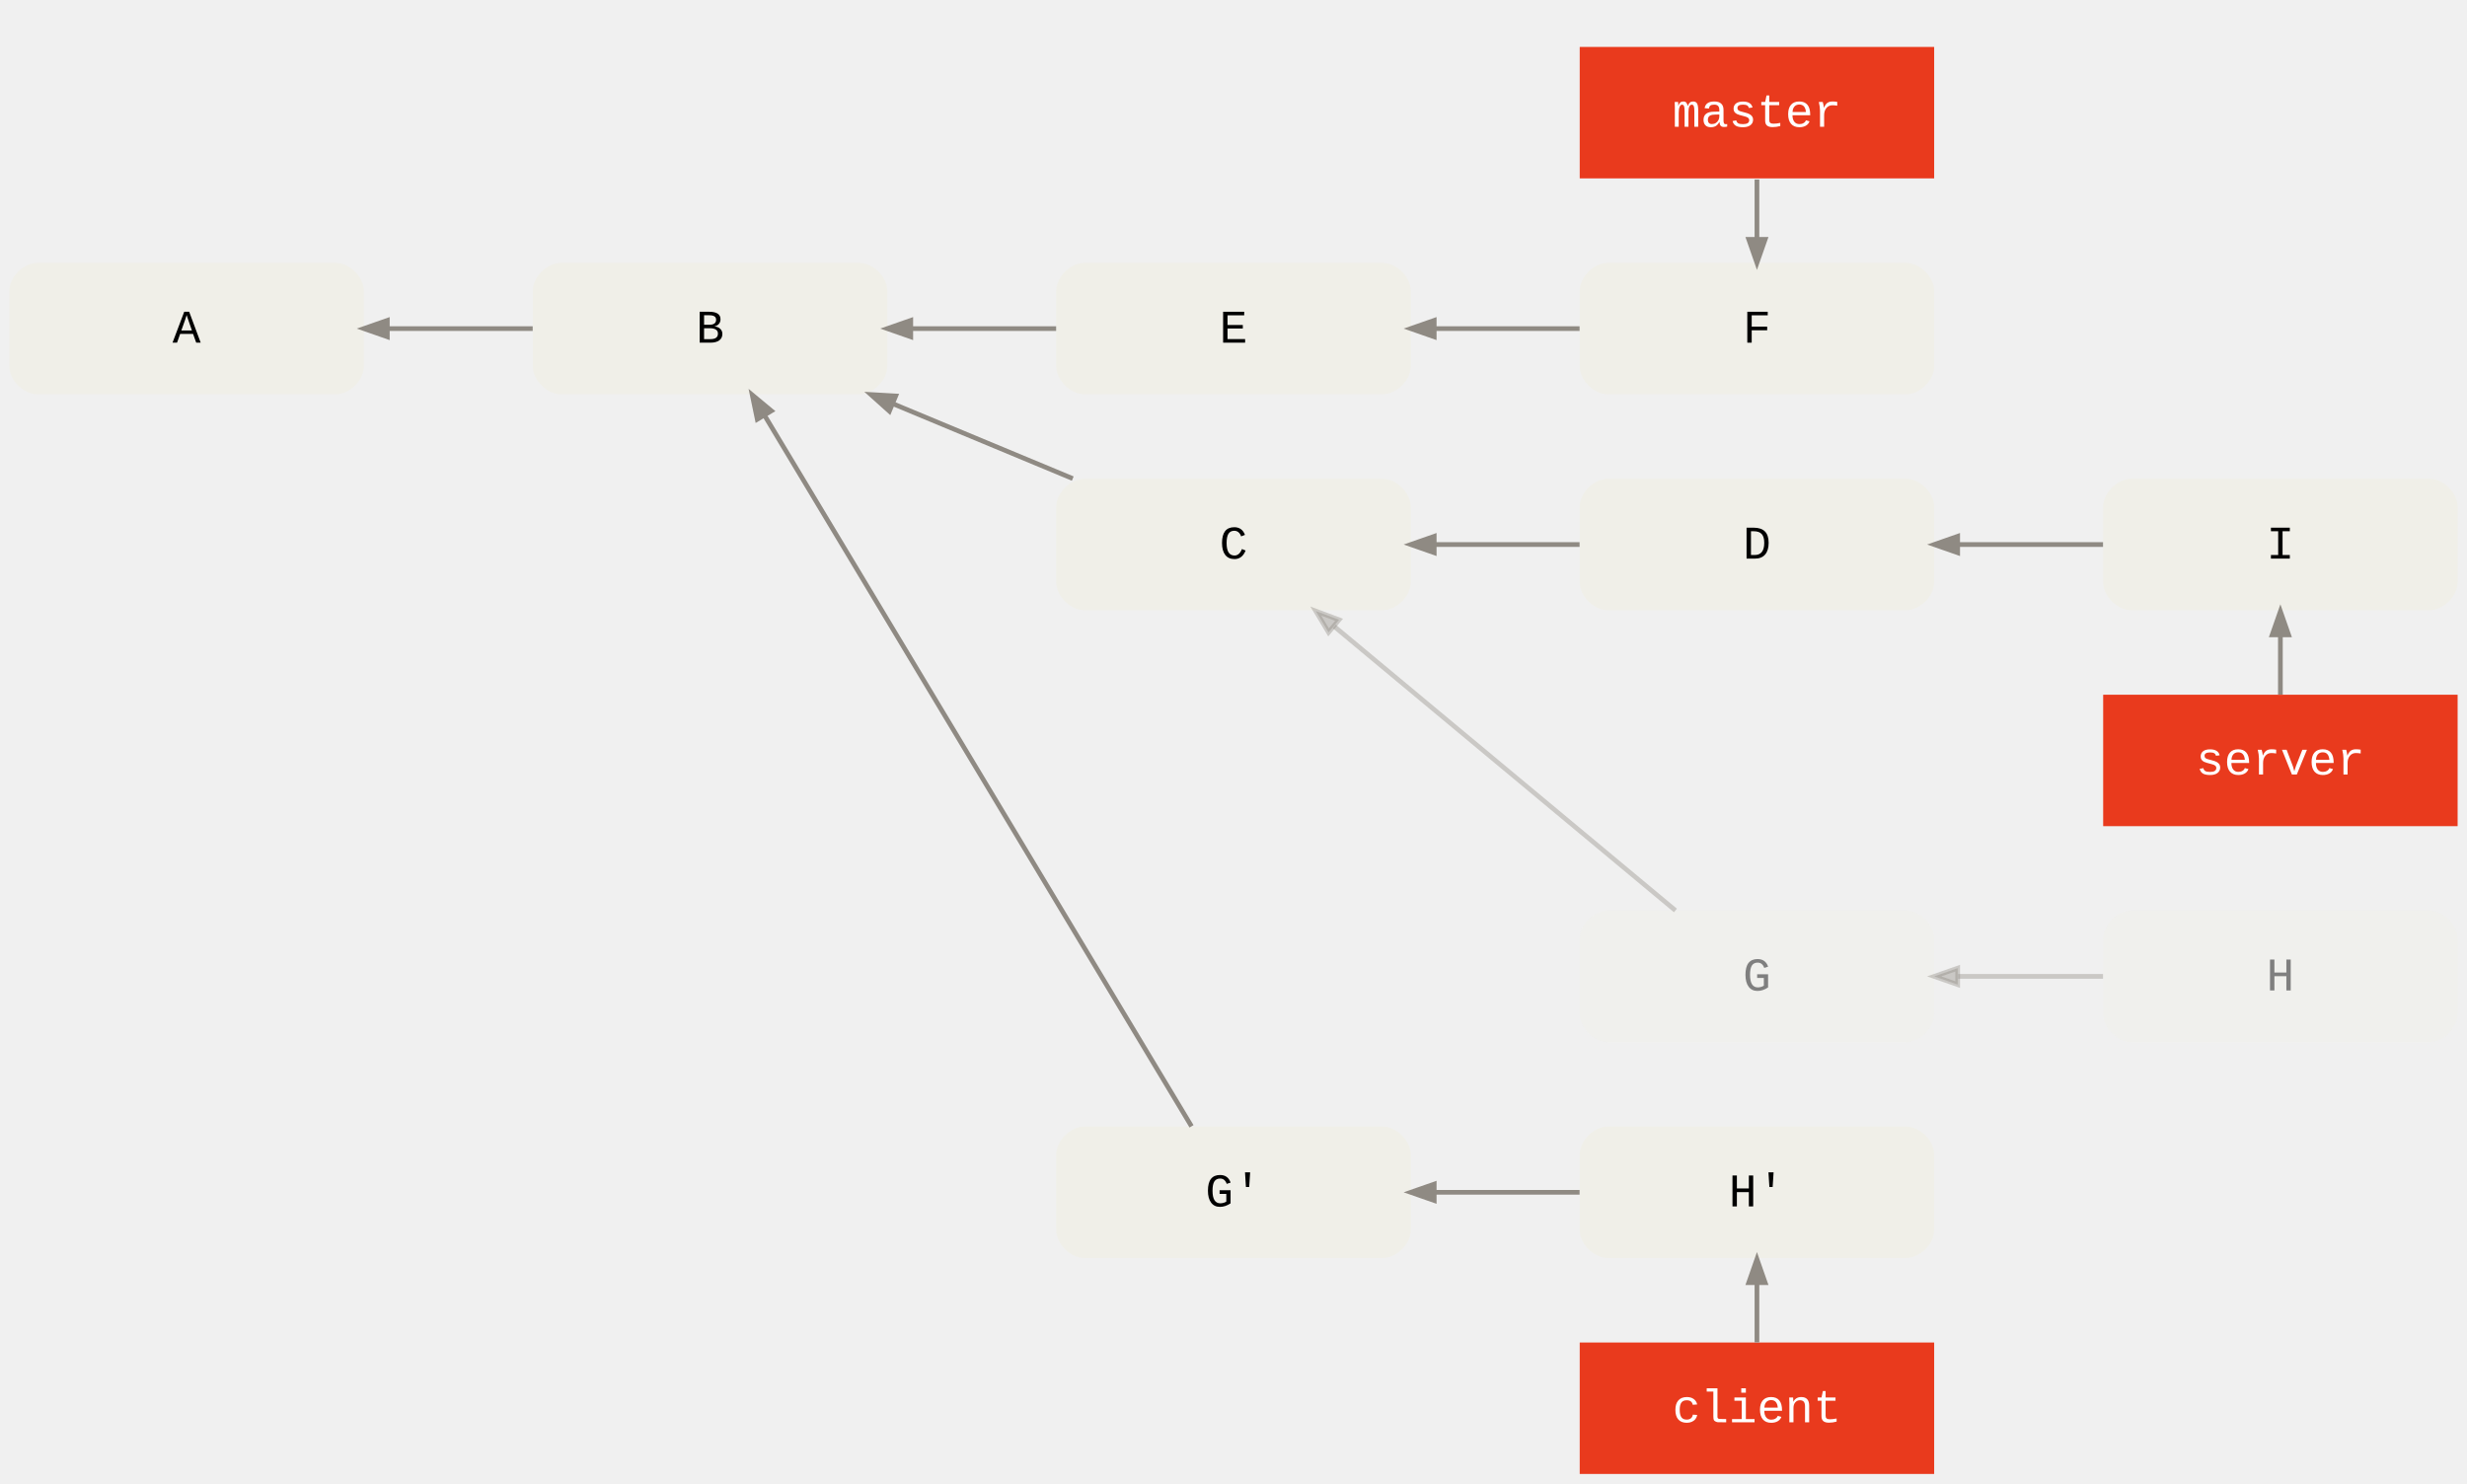
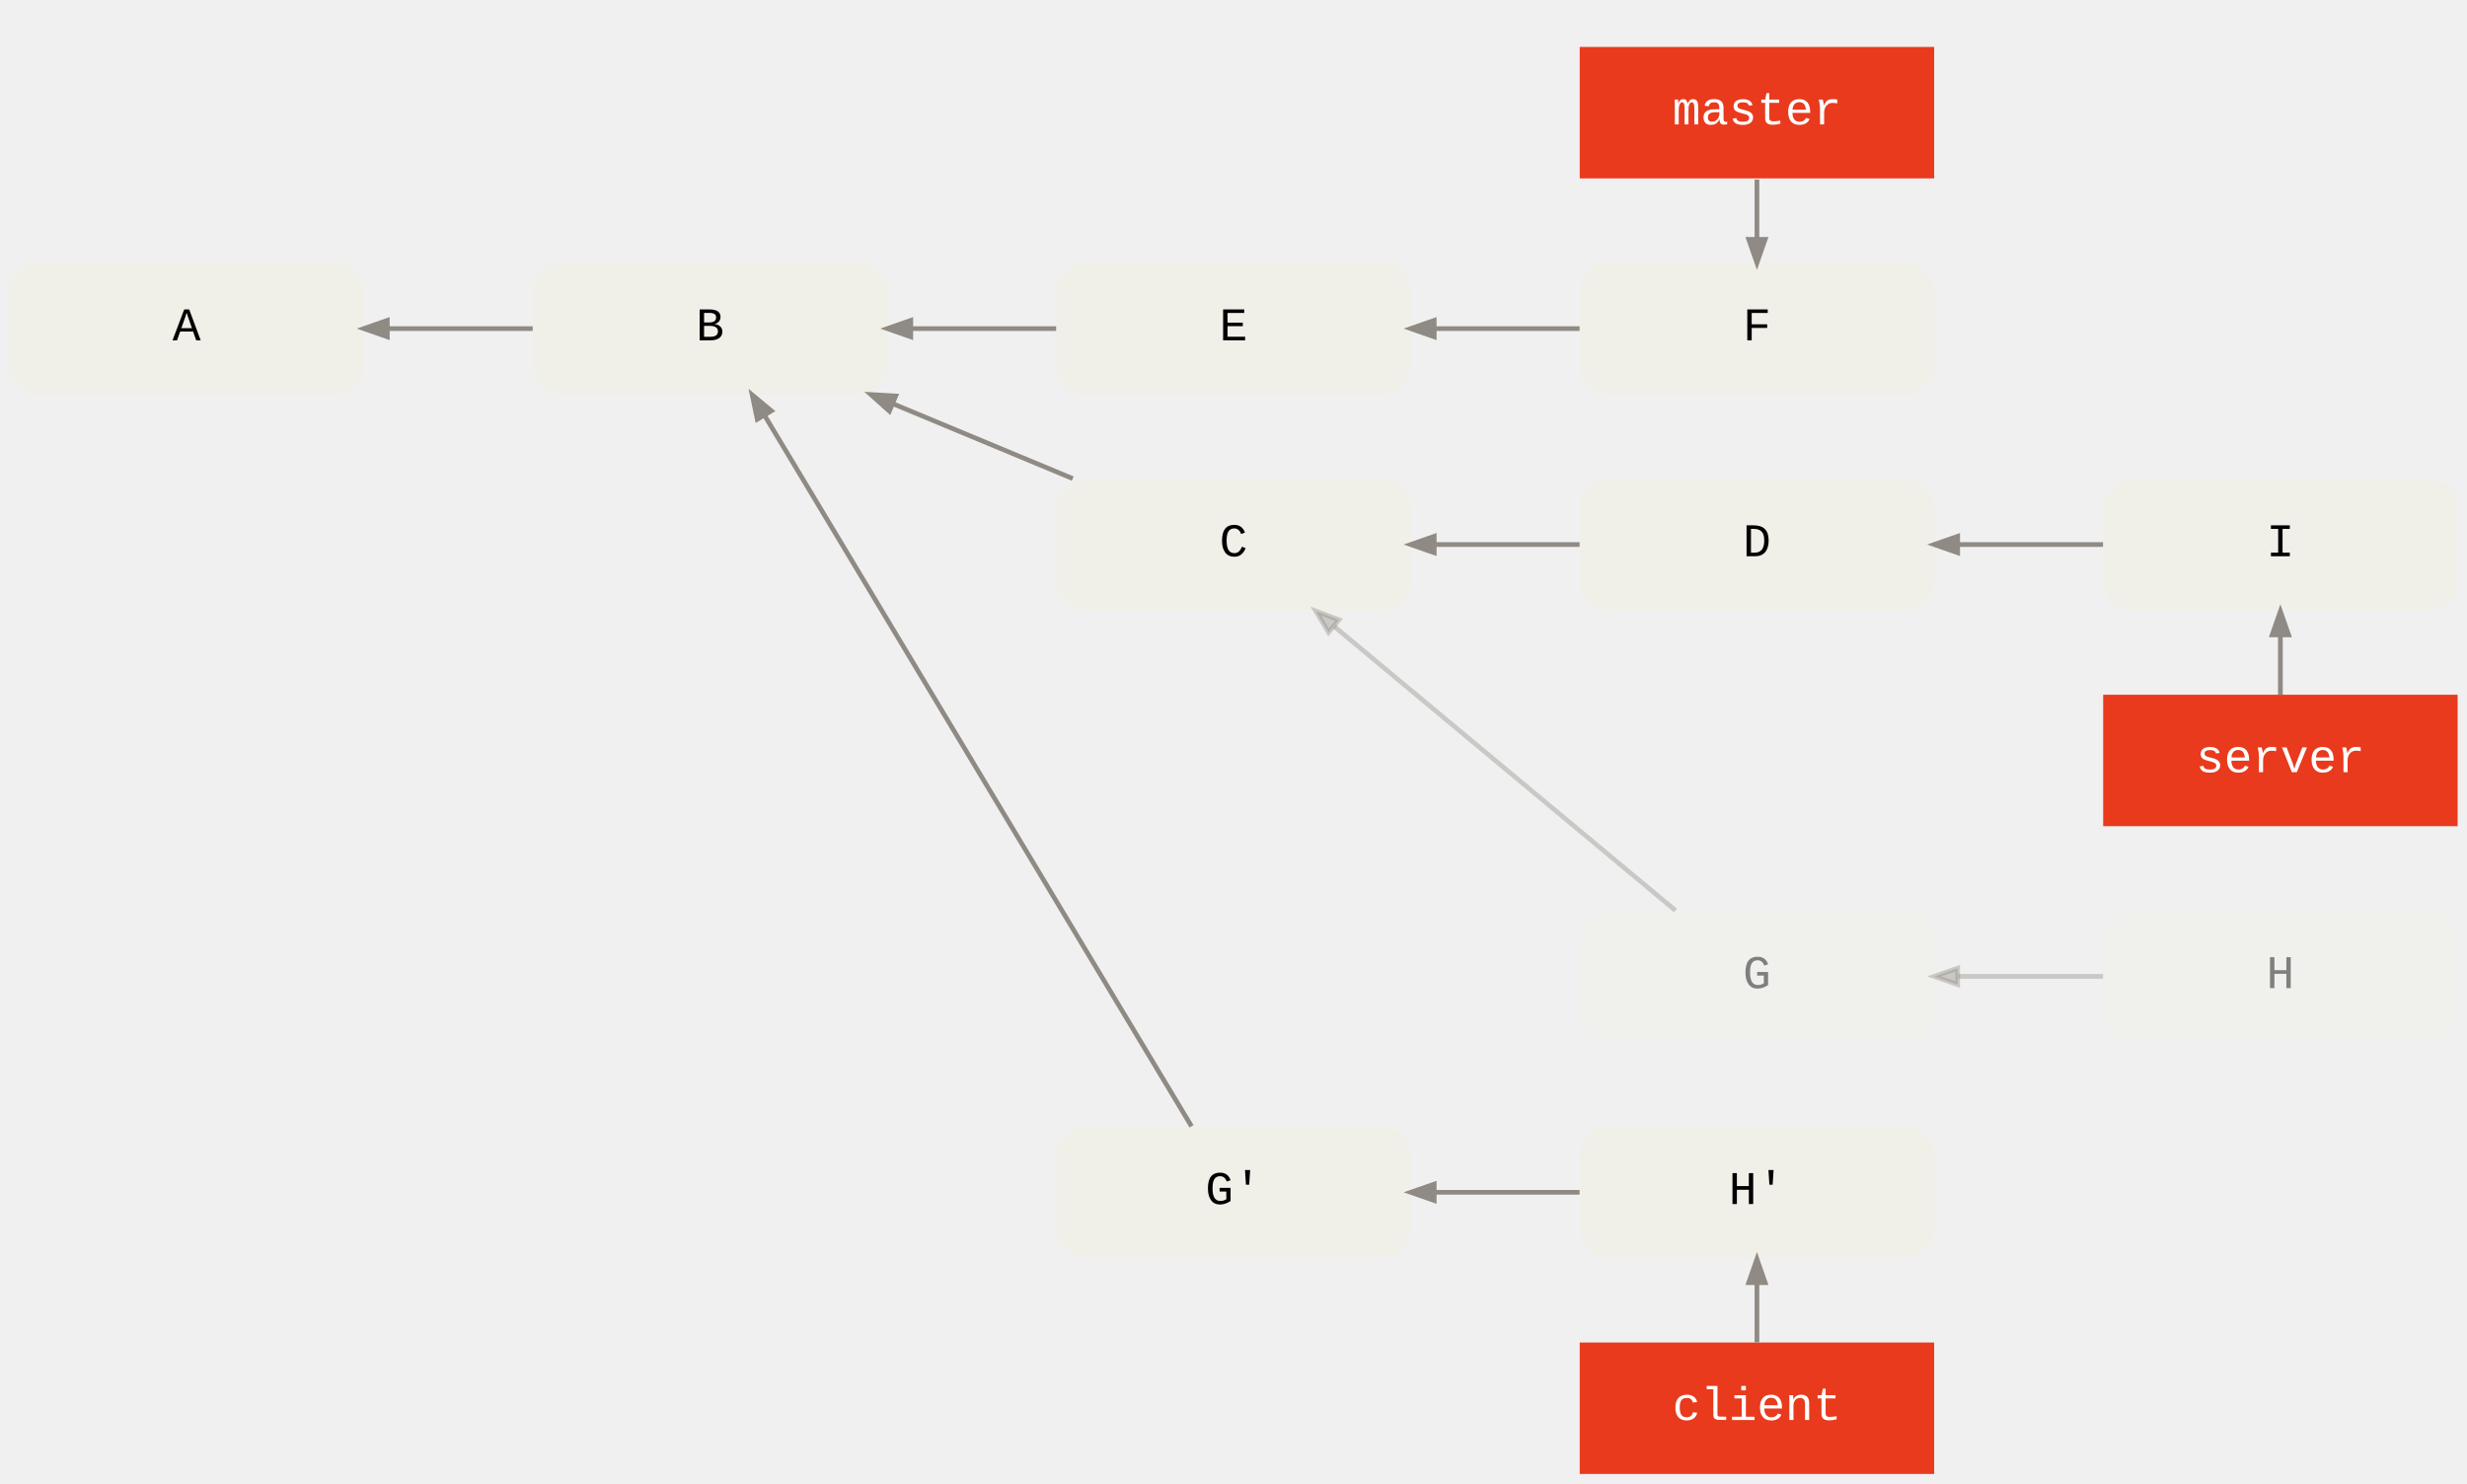
<svg xmlns="http://www.w3.org/2000/svg" width="1051pt" height="632pt" viewBox="0.00 0.00 1051.00 632.00">
  <g id="graph0" class="graph" transform="scale(1 1) rotate(0) translate(4 628)">
    <g id="clust1" class="cluster">
      <polygon fill="transparent" stroke="transparent" points="661,-452 661,-616 828,-616 828,-452 661,-452" />
    </g>
    <g id="node1" class="node">
      <path fill="#f0efe8" stroke="black" stroke-width="0" d="M139,-516C139,-516 12,-516 12,-516 6,-516 0,-510 0,-504 0,-504 0,-472 0,-472 0,-466 6,-460 12,-460 12,-460 139,-460 139,-460 145,-460 151,-466 151,-472 151,-472 151,-504 151,-504 151,-510 145,-516 139,-516" />
-       <text text-anchor="middle" x="75.5" y="-482" font-family="Menlo, Monaco, Consolas, Lucida Console, Courier New, monospace" font-size="20.00">A</text>
+       <text text-anchor="middle" x="75.5" y="-483" font-family="Menlo, Monaco, Consolas, Lucida Console, Courier New, monospace" font-size="20.00">A</text>
    </g>
    <g id="node2" class="node">
      <path fill="#f0efe8" stroke="black" stroke-width="0" d="M362,-516C362,-516 235,-516 235,-516 229,-516 223,-510 223,-504 223,-504 223,-472 223,-472 223,-466 229,-460 235,-460 235,-460 362,-460 362,-460 368,-460 374,-466 374,-472 374,-472 374,-504 374,-504 374,-510 368,-516 362,-516" />
-       <text text-anchor="middle" x="298.5" y="-482" font-family="Menlo, Monaco, Consolas, Lucida Console, Courier New, monospace" font-size="20.00">B</text>
+       <text text-anchor="middle" x="298.5" y="-483" font-family="Menlo, Monaco, Consolas, Lucida Console, Courier New, monospace" font-size="20.00">B</text>
    </g>
    <g id="edge1" class="edge">
      <path fill="none" stroke="#8f8a83" stroke-width="2" d="M161.2,-488C181.53,-488 203.1,-488 222.94,-488" />
      <polygon fill="#8f8a83" stroke="#8f8a83" stroke-width="2" points="161.01,-484.5 151.01,-488 161.01,-491.5 161.01,-484.5" />
    </g>
    <g id="node3" class="node">
      <path fill="#f0efe8" stroke="black" stroke-width="0" d="M585,-516C585,-516 458,-516 458,-516 452,-516 446,-510 446,-504 446,-504 446,-472 446,-472 446,-466 452,-460 458,-460 458,-460 585,-460 585,-460 591,-460 597,-466 597,-472 597,-472 597,-504 597,-504 597,-510 591,-516 585,-516" />
-       <text text-anchor="middle" x="521.5" y="-482" font-family="Menlo, Monaco, Consolas, Lucida Console, Courier New, monospace" font-size="20.00">E</text>
+       <text text-anchor="middle" x="521.5" y="-483" font-family="Menlo, Monaco, Consolas, Lucida Console, Courier New, monospace" font-size="20.00">E</text>
    </g>
    <g id="edge2" class="edge">
      <path fill="none" stroke="#8f8a83" stroke-width="2" d="M384.2,-488C404.53,-488 426.1,-488 445.94,-488" />
      <polygon fill="#8f8a83" stroke="#8f8a83" stroke-width="2" points="384.01,-484.5 374.01,-488 384.01,-491.5 384.01,-484.5" />
    </g>
    <g id="node5" class="node">
      <path fill="#f0efe8" stroke="black" stroke-width="0" d="M585,-424C585,-424 458,-424 458,-424 452,-424 446,-418 446,-412 446,-412 446,-380 446,-380 446,-374 452,-368 458,-368 458,-368 585,-368 585,-368 591,-368 597,-374 597,-380 597,-380 597,-412 597,-412 597,-418 591,-424 585,-424" />
-       <text text-anchor="middle" x="521.5" y="-390" font-family="Menlo, Monaco, Consolas, Lucida Console, Courier New, monospace" font-size="20.00">C</text>
+       <text text-anchor="middle" x="521.5" y="-391" font-family="Menlo, Monaco, Consolas, Lucida Console, Courier New, monospace" font-size="20.00">C</text>
    </g>
    <g id="edge4" class="edge">
      <path fill="none" stroke="#8f8a83" stroke-width="2" d="M376.43,-455.97C401.37,-445.59 428.83,-434.16 453.02,-424.09" />
      <polygon fill="#8f8a83" stroke="#8f8a83" stroke-width="2" points="374.9,-452.82 367.01,-459.9 377.59,-459.29 374.9,-452.82" />
    </g>
    <g id="node8" class="node">
      <path fill="#f0efe8" stroke="black" stroke-width="0" d="M585,-148C585,-148 458,-148 458,-148 452,-148 446,-142 446,-136 446,-136 446,-104 446,-104 446,-98 452,-92 458,-92 458,-92 585,-92 585,-92 591,-92 597,-98 597,-104 597,-104 597,-136 597,-136 597,-142 591,-148 585,-148" />
-       <text text-anchor="middle" x="521.5" y="-114" font-family="Menlo, Monaco, Consolas, Lucida Console, Courier New, monospace" font-size="20.00">G'</text>
+       <text text-anchor="middle" x="521.5" y="-115" font-family="Menlo, Monaco, Consolas, Lucida Console, Courier New, monospace" font-size="20.00">G'</text>
    </g>
    <g id="edge7" class="edge">
      <path fill="none" stroke="#8f8a83" stroke-width="2" d="M321.86,-450.78C366.16,-377.01 464.21,-213.73 503.62,-148.11" />
      <polygon fill="#8f8a83" stroke="#8f8a83" stroke-width="2" points="318.62,-449.36 316.47,-459.73 324.62,-452.96 318.62,-449.36" />
    </g>
    <g id="node4" class="node">
      <path fill="#f0efe8" stroke="black" stroke-width="0" d="M808,-516C808,-516 681,-516 681,-516 675,-516 669,-510 669,-504 669,-504 669,-472 669,-472 669,-466 675,-460 681,-460 681,-460 808,-460 808,-460 814,-460 820,-466 820,-472 820,-472 820,-504 820,-504 820,-510 814,-516 808,-516" />
-       <text text-anchor="middle" x="744.5" y="-482" font-family="Menlo, Monaco, Consolas, Lucida Console, Courier New, monospace" font-size="20.00">F</text>
+       <text text-anchor="middle" x="744.5" y="-483" font-family="Menlo, Monaco, Consolas, Lucida Console, Courier New, monospace" font-size="20.00">F</text>
    </g>
    <g id="edge3" class="edge">
      <path fill="none" stroke="#8f8a83" stroke-width="2" d="M607.2,-488C627.53,-488 649.1,-488 668.94,-488" />
      <polygon fill="#8f8a83" stroke="#8f8a83" stroke-width="2" points="607.01,-484.5 597.01,-488 607.01,-491.5 607.01,-484.5" />
    </g>
    <g id="node10" class="node">
      <polygon fill="#e93a1d" stroke="black" stroke-width="0" points="820,-608 669,-608 669,-552 820,-552 820,-608" />
-       <text text-anchor="middle" x="744.5" y="-574" font-family="Menlo, Monaco, Consolas, Lucida Console, Courier New, monospace" font-size="20.00" fill="#ffffff">master</text>
+       <text text-anchor="middle" x="744.5" y="-575" font-family="Menlo, Monaco, Consolas, Lucida Console, Courier New, monospace" font-size="20.00" fill="#ffffff">master</text>
    </g>
    <g id="edge9" class="edge">
      <path fill="none" stroke="#8f8a83" stroke-width="2" d="M744.5,-526.29C744.5,-534.7 744.5,-543.11 744.5,-551.51" />
      <polygon fill="#8f8a83" stroke="#8f8a83" stroke-width="2" points="748,-526.03 744.5,-516.03 741,-526.03 748,-526.03" />
    </g>
    <g id="node6" class="node">
      <path fill="#f0efe8" stroke="black" stroke-width="0" d="M808,-424C808,-424 681,-424 681,-424 675,-424 669,-418 669,-412 669,-412 669,-380 669,-380 669,-374 675,-368 681,-368 681,-368 808,-368 808,-368 814,-368 820,-374 820,-380 820,-380 820,-412 820,-412 820,-418 814,-424 808,-424" />
-       <text text-anchor="middle" x="744.5" y="-390" font-family="Menlo, Monaco, Consolas, Lucida Console, Courier New, monospace" font-size="20.00">D</text>
+       <text text-anchor="middle" x="744.5" y="-391" font-family="Menlo, Monaco, Consolas, Lucida Console, Courier New, monospace" font-size="20.00">D</text>
    </g>
    <g id="edge5" class="edge">
      <path fill="none" stroke="#8f8a83" stroke-width="2" d="M607.2,-396C627.53,-396 649.1,-396 668.94,-396" />
      <polygon fill="#8f8a83" stroke="#8f8a83" stroke-width="2" points="607.01,-392.5 597.01,-396 607.01,-399.5 607.01,-392.5" />
    </g>
    <g id="node13" class="node">
      <path fill="#f0efe8" fill-opacity="0.392" stroke="black" stroke-width="0" d="M808,-240C808,-240 681,-240 681,-240 675,-240 669,-234 669,-228 669,-228 669,-196 669,-196 669,-190 675,-184 681,-184 681,-184 808,-184 808,-184 814,-184 820,-190 820,-196 820,-196 820,-228 820,-228 820,-234 814,-240 808,-240" />
-       <text text-anchor="middle" x="744.5" y="-206" font-family="Menlo, Monaco, Consolas, Lucida Console, Courier New, monospace" font-size="20.00" fill="#7f7f7f">G</text>
+       <text text-anchor="middle" x="744.5" y="-207" font-family="Menlo, Monaco, Consolas, Lucida Console, Courier New, monospace" font-size="20.00" fill="#7f7f7f">G</text>
    </g>
    <g id="edge12" class="edge">
      <path fill="none" stroke="#8f8a83" stroke-width="2" stroke-opacity="0.392" d="M564.41,-361.1C606.58,-326 670.79,-272.54 709.78,-240.08" />
      <polygon fill="#8f8a83" fill-opacity="0.392" stroke="#8f8a83" stroke-width="2" stroke-opacity="0.392" points="561.99,-358.57 556.55,-367.65 566.47,-363.94 561.99,-358.57" />
    </g>
    <g id="node7" class="node">
      <path fill="#f0efe8" stroke="black" stroke-width="0" d="M1031,-424C1031,-424 904,-424 904,-424 898,-424 892,-418 892,-412 892,-412 892,-380 892,-380 892,-374 898,-368 904,-368 904,-368 1031,-368 1031,-368 1037,-368 1043,-374 1043,-380 1043,-380 1043,-412 1043,-412 1043,-418 1037,-424 1031,-424" />
-       <text text-anchor="middle" x="967.5" y="-390" font-family="Menlo, Monaco, Consolas, Lucida Console, Courier New, monospace" font-size="20.00">I</text>
+       <text text-anchor="middle" x="967.5" y="-391" font-family="Menlo, Monaco, Consolas, Lucida Console, Courier New, monospace" font-size="20.00">I</text>
    </g>
    <g id="edge6" class="edge">
      <path fill="none" stroke="#8f8a83" stroke-width="2" d="M830.2,-396C850.53,-396 872.1,-396 891.94,-396" />
      <polygon fill="#8f8a83" stroke="#8f8a83" stroke-width="2" points="830.01,-392.5 820.01,-396 830.01,-399.5 830.01,-392.5" />
    </g>
    <g id="node11" class="node">
      <polygon fill="#e93a1d" stroke="black" stroke-width="0" points="1043,-332 892,-332 892,-276 1043,-276 1043,-332" />
-       <text text-anchor="middle" x="967.5" y="-298" font-family="Menlo, Monaco, Consolas, Lucida Console, Courier New, monospace" font-size="20.00" fill="#ffffff">server</text>
+       <text text-anchor="middle" x="967.5" y="-299" font-family="Menlo, Monaco, Consolas, Lucida Console, Courier New, monospace" font-size="20.00" fill="#ffffff">server</text>
    </g>
    <g id="edge10" class="edge">
      <path fill="none" stroke="#8f8a83" stroke-width="2" d="M967.5,-357.26C967.5,-348.85 967.5,-340.44 967.5,-332.03" />
      <polygon fill="#8f8a83" stroke="#8f8a83" stroke-width="2" points="964,-357.51 967.5,-367.51 971,-357.51 964,-357.51" />
    </g>
    <g id="node9" class="node">
      <path fill="#f0efe8" stroke="black" stroke-width="0" d="M808,-148C808,-148 681,-148 681,-148 675,-148 669,-142 669,-136 669,-136 669,-104 669,-104 669,-98 675,-92 681,-92 681,-92 808,-92 808,-92 814,-92 820,-98 820,-104 820,-104 820,-136 820,-136 820,-142 814,-148 808,-148" />
-       <text text-anchor="middle" x="744.5" y="-114" font-family="Menlo, Monaco, Consolas, Lucida Console, Courier New, monospace" font-size="20.00">H'</text>
+       <text text-anchor="middle" x="744.5" y="-115" font-family="Menlo, Monaco, Consolas, Lucida Console, Courier New, monospace" font-size="20.00">H'</text>
    </g>
    <g id="edge8" class="edge">
      <path fill="none" stroke="#8f8a83" stroke-width="2" d="M607.2,-120C627.53,-120 649.1,-120 668.94,-120" />
      <polygon fill="#8f8a83" stroke="#8f8a83" stroke-width="2" points="607.01,-116.5 597.01,-120 607.01,-123.5 607.01,-116.5" />
    </g>
    <g id="node12" class="node">
      <polygon fill="#e93a1d" stroke="black" stroke-width="0" points="820,-56 669,-56 669,0 820,0 820,-56" />
-       <text text-anchor="middle" x="744.5" y="-22" font-family="Menlo, Monaco, Consolas, Lucida Console, Courier New, monospace" font-size="20.00" fill="#ffffff">client</text>
+       <text text-anchor="middle" x="744.5" y="-23" font-family="Menlo, Monaco, Consolas, Lucida Console, Courier New, monospace" font-size="20.00" fill="#ffffff">client</text>
    </g>
    <g id="edge11" class="edge">
      <path fill="none" stroke="#8f8a83" stroke-width="2" d="M744.5,-81.26C744.5,-72.85 744.5,-64.44 744.5,-56.03" />
      <polygon fill="#8f8a83" stroke="#8f8a83" stroke-width="2" points="741,-81.51 744.5,-91.51 748,-81.51 741,-81.51" />
    </g>
    <g id="node14" class="node">
      <path fill="#f0efe8" fill-opacity="0.392" stroke="black" stroke-width="0" d="M1031,-240C1031,-240 904,-240 904,-240 898,-240 892,-234 892,-228 892,-228 892,-196 892,-196 892,-190 898,-184 904,-184 904,-184 1031,-184 1031,-184 1037,-184 1043,-190 1043,-196 1043,-196 1043,-228 1043,-228 1043,-234 1037,-240 1031,-240" />
-       <text text-anchor="middle" x="967.5" y="-206" font-family="Menlo, Monaco, Consolas, Lucida Console, Courier New, monospace" font-size="20.00" fill="#7f7f7f">H</text>
+       <text text-anchor="middle" x="967.5" y="-207" font-family="Menlo, Monaco, Consolas, Lucida Console, Courier New, monospace" font-size="20.00" fill="#7f7f7f">H</text>
    </g>
    <g id="edge13" class="edge">
      <path fill="none" stroke="#8f8a83" stroke-width="2" stroke-opacity="0.392" d="M830.2,-212C850.53,-212 872.1,-212 891.94,-212" />
      <polygon fill="#8f8a83" fill-opacity="0.392" stroke="#8f8a83" stroke-width="2" stroke-opacity="0.392" points="830.01,-208.5 820.01,-212 830.01,-215.5 830.01,-208.5" />
    </g>
  </g>
</svg>
